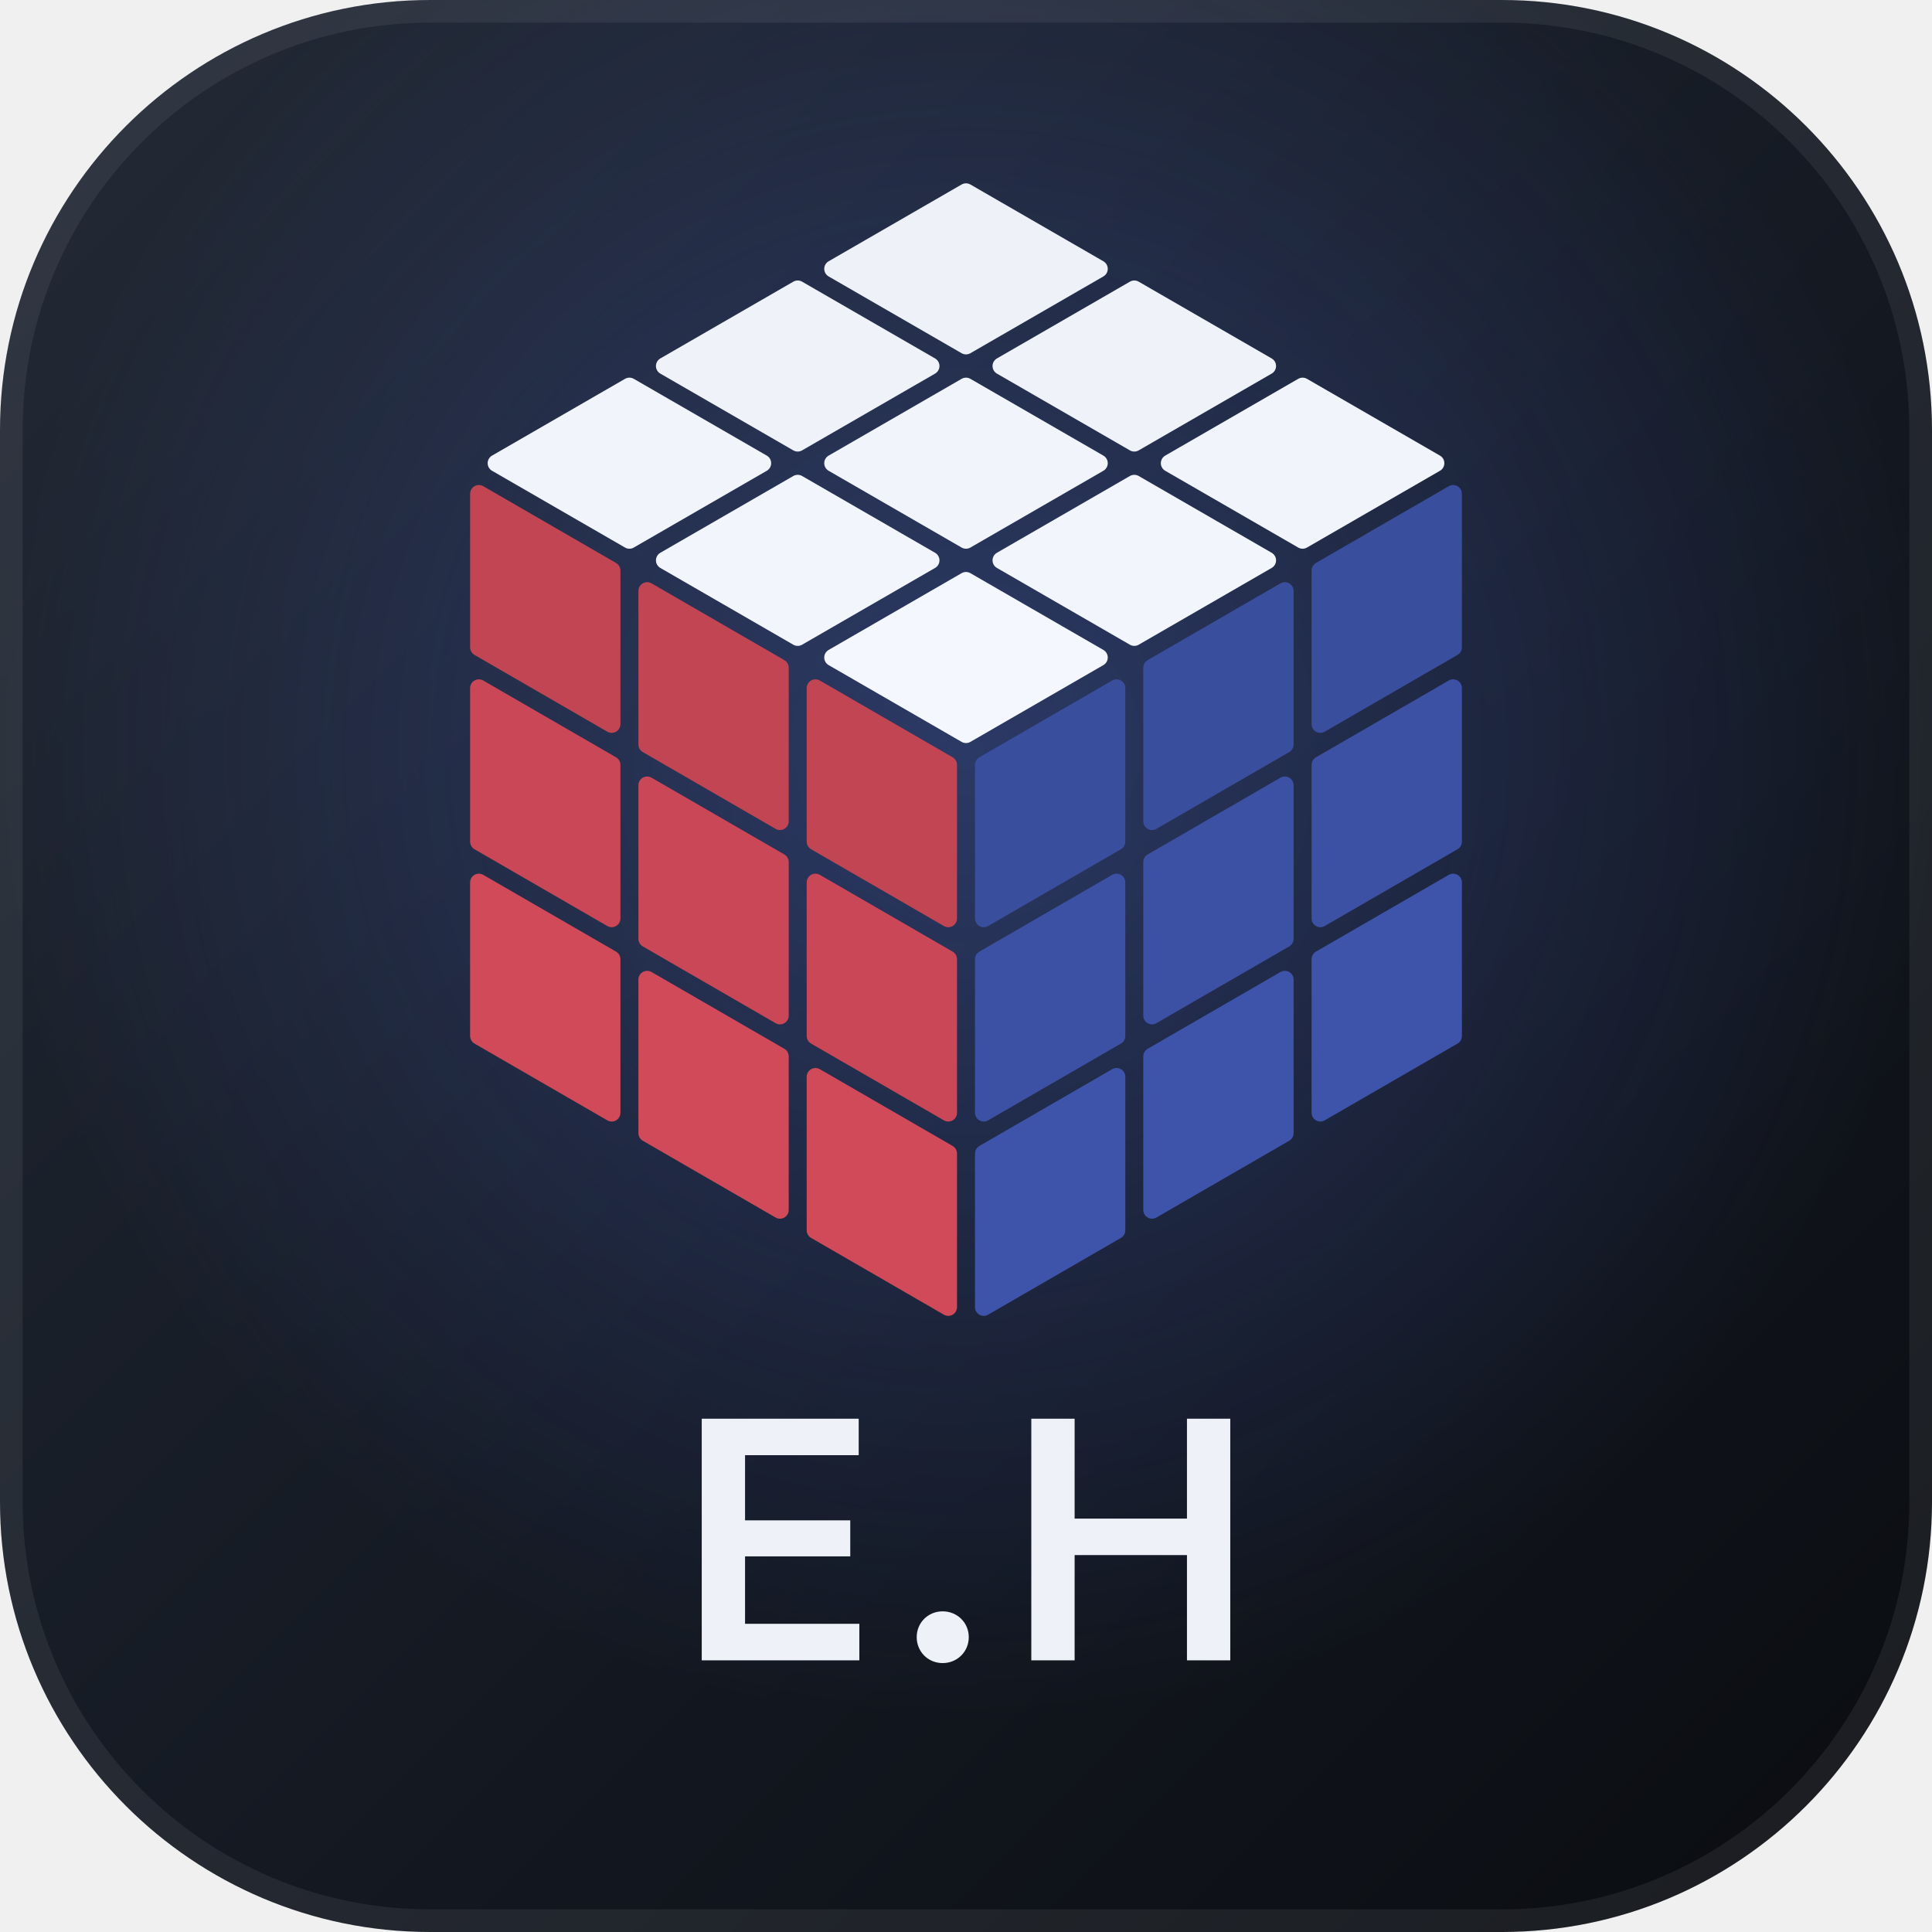
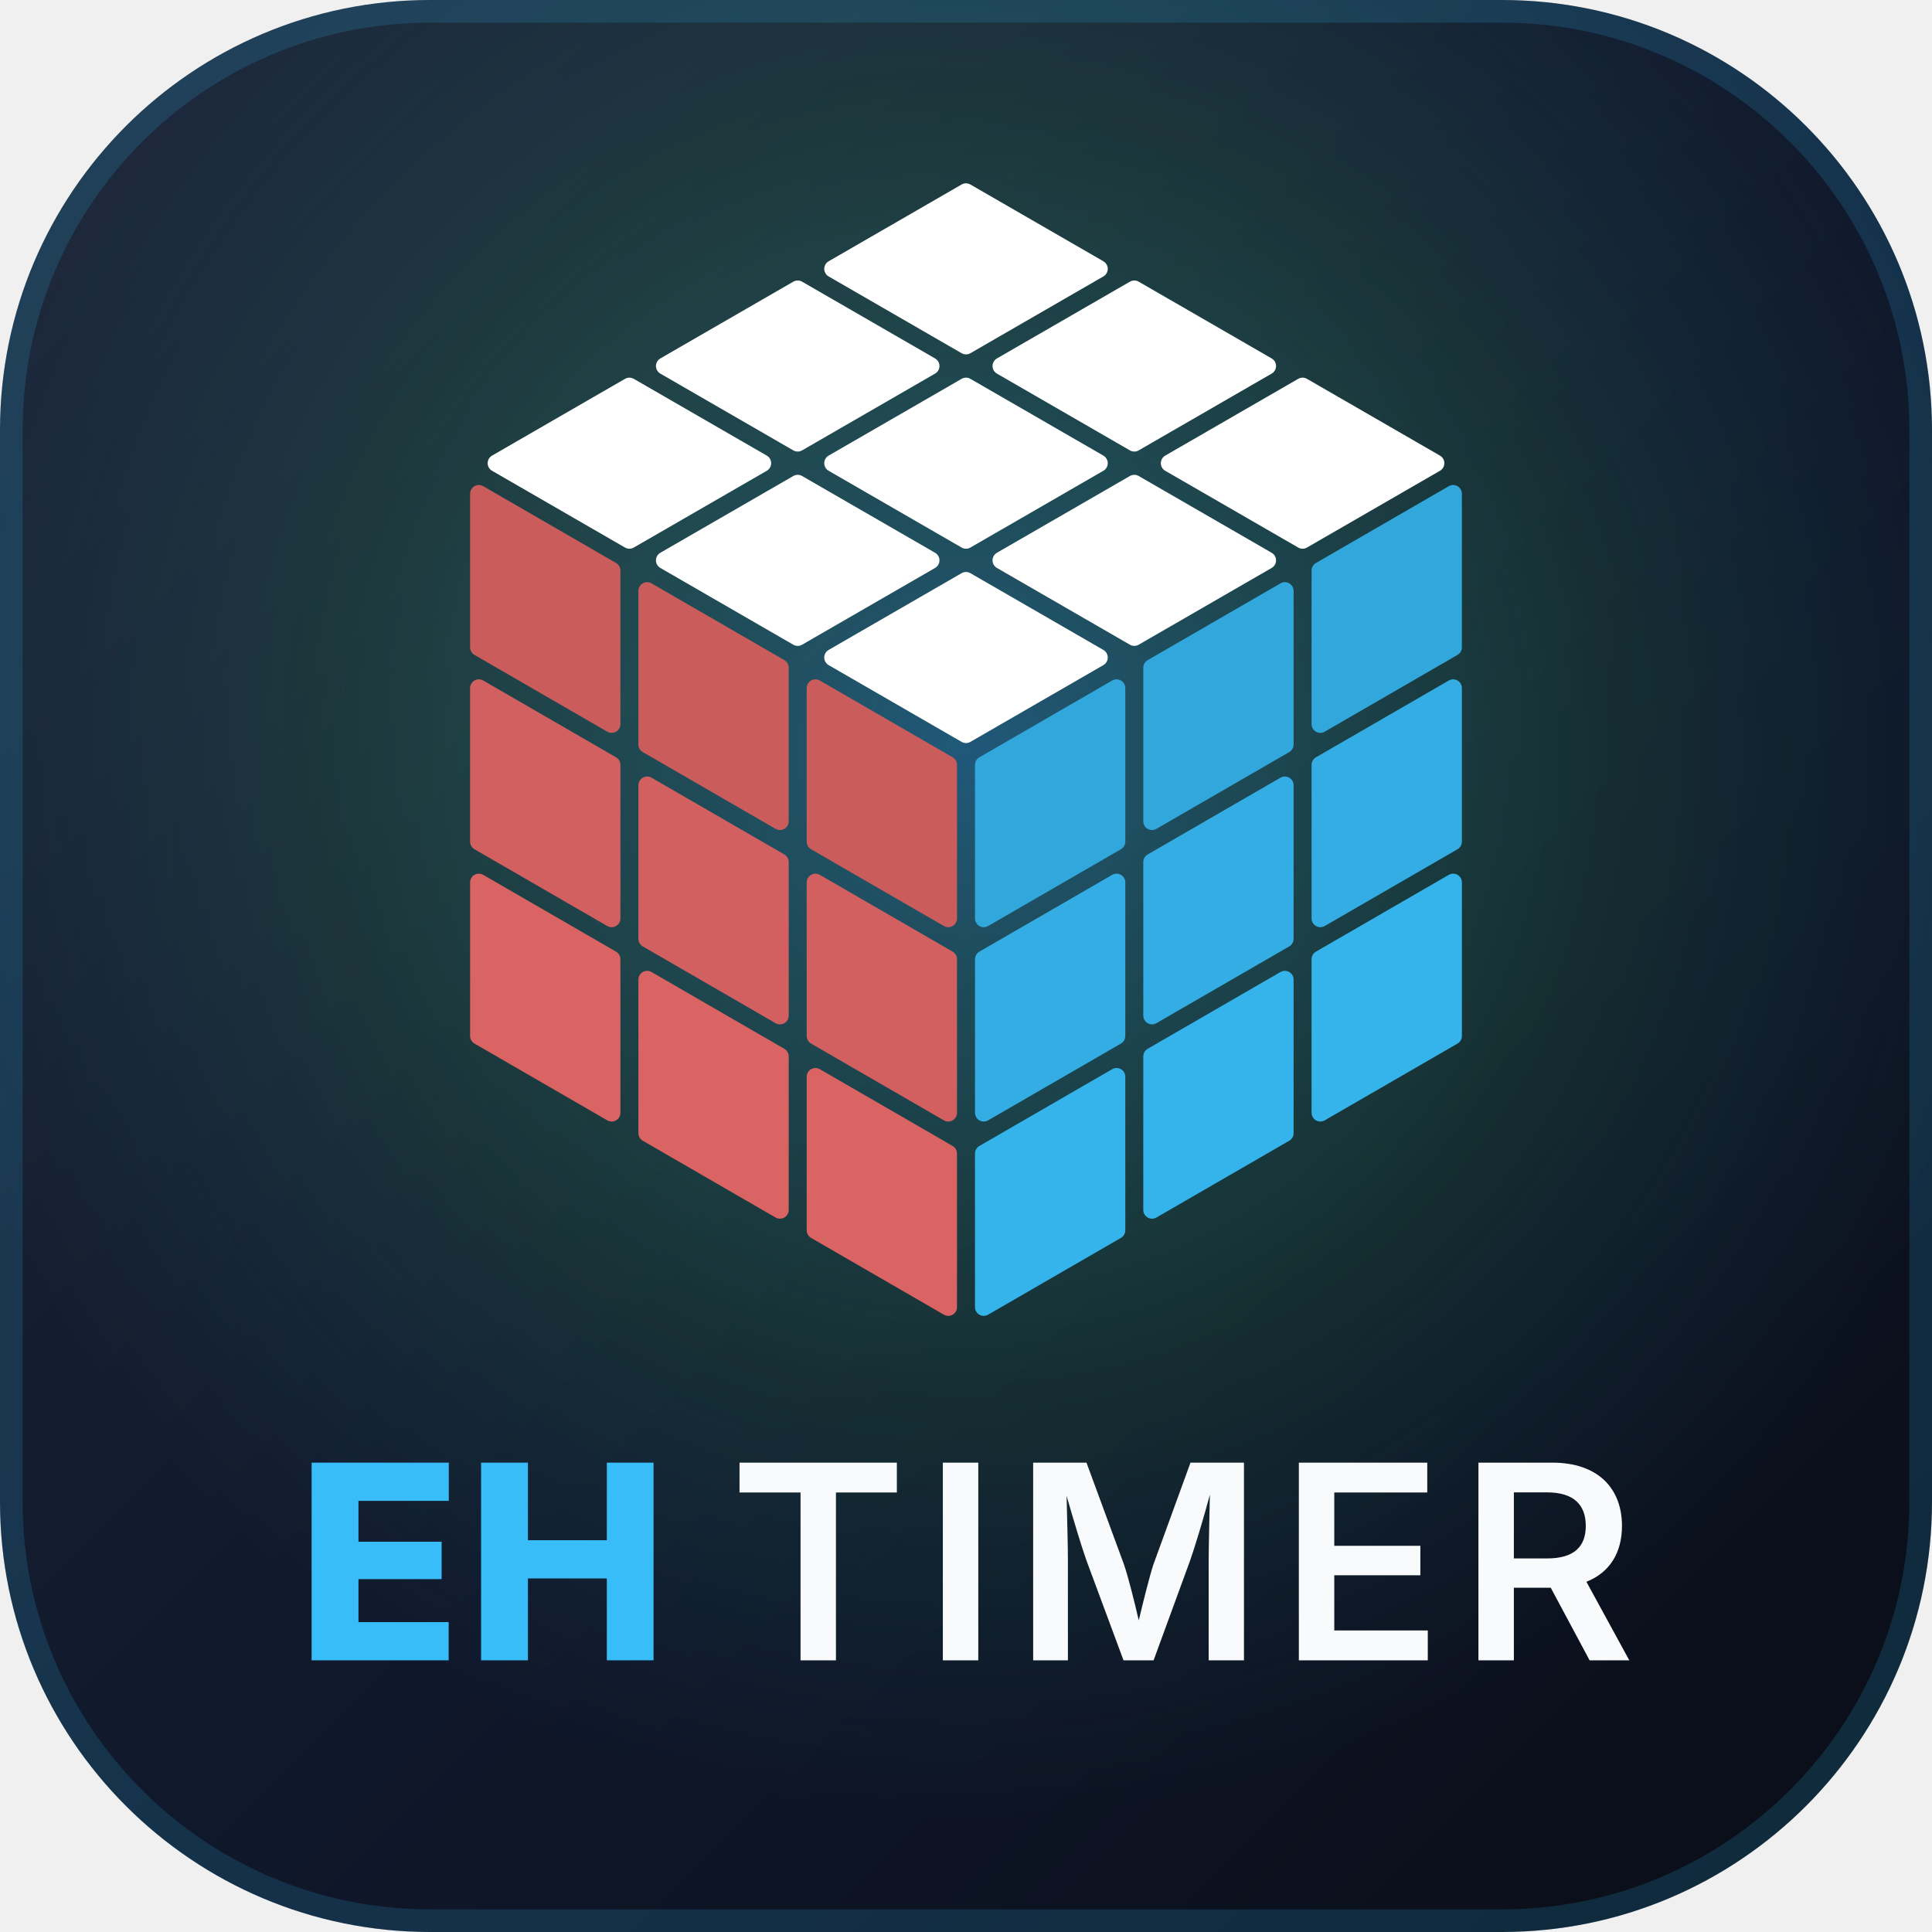
<svg xmlns="http://www.w3.org/2000/svg" viewBox="0 0 1024 1024" width="1024" height="1024">
  <defs>
    <linearGradient id="bg" x1="0" y1="0" x2="1" y2="1">
-       <stop offset="0" stop-color="#232a36" />
-       <stop offset="0.55" stop-color="#141922" />
-       <stop offset="1" stop-color="#0a0c10" />
+       <stop offset="0" stop-color="#1e293b" />
+       <stop offset="0.55" stop-color="#0f172a" />
+       <stop offset="1" stop-color="#090d16" />
    </linearGradient>
-     <radialGradient id="glow" cx="0.5" cy="0.39" r="0.5">
-       <stop offset="0" stop-color="#5b7cfa" stop-opacity="0.30" />
-       <stop offset="1" stop-color="#5b7cfa" stop-opacity="0" />
+     <radialGradient id="glow" cx="0.5" cy="0.39" r="0.55">
+       <stop offset="0" stop-color="#38bdf8" stop-opacity="0.38" />
+       <stop offset="0.6" stop-color="#4ade80" stop-opacity="0.12" />
+       <stop offset="1" stop-color="#38bdf8" stop-opacity="0" />
    </radialGradient>
  </defs>
  <rect width="1024" height="1024" rx="228" fill="url(#bg)" />
  <rect width="1024" height="1024" rx="228" fill="url(#glow)" />
-   <rect x="6" y="6" width="1012" height="1012" rx="222" fill="none" stroke="#ffffff" stroke-opacity="0.07" stroke-width="12" />
-   <polygon points="512.0,101.8 582.5,142.5 512.0,183.2 441.5,142.5" fill="#eef2f8" stroke="#eef2f8" stroke-width="9.27" stroke-linejoin="round" />
-   <polygon points="422.8,153.3 493.3,194.0 422.8,234.7 352.3,194.0" fill="#eff3f9" stroke="#eff3f9" stroke-width="9.27" stroke-linejoin="round" />
-   <polygon points="333.6,204.8 404.1,245.5 333.6,286.2 263.1,245.5" fill="#f1f5fb" stroke="#f1f5fb" stroke-width="9.27" stroke-linejoin="round" />
-   <polygon points="601.2,153.3 671.7,194.0 601.2,234.7 530.7,194.0" fill="#eff3f9" stroke="#eff3f9" stroke-width="9.27" stroke-linejoin="round" />
-   <polygon points="512.0,204.8 582.5,245.5 512.0,286.2 441.5,245.5" fill="#f1f5fb" stroke="#f1f5fb" stroke-width="9.27" stroke-linejoin="round" />
-   <polygon points="422.8,256.3 493.3,297.0 422.8,337.7 352.3,297.0" fill="#f2f6fc" stroke="#f2f6fc" stroke-width="9.27" stroke-linejoin="round" />
-   <polygon points="690.4,204.8 760.9,245.5 690.4,286.2 619.9,245.5" fill="#f1f5fb" stroke="#f1f5fb" stroke-width="9.27" stroke-linejoin="round" />
-   <polygon points="601.2,256.3 671.7,297.0 601.2,337.7 530.7,297.0" fill="#f2f6fc" stroke="#f2f6fc" stroke-width="9.27" stroke-linejoin="round" />
-   <polygon points="512.0,307.8 582.5,348.5 512.0,389.2 441.5,348.5" fill="#f4f8fe" stroke="#f4f8fe" stroke-width="9.27" stroke-linejoin="round" />
-   <polygon points="253.8,467.7 324.2,508.4 324.2,589.8 253.8,549.1" fill="#d14a5a" stroke="#d14a5a" stroke-width="9.27" stroke-linejoin="round" />
-   <polygon points="253.8,364.7 324.2,405.4 324.2,486.8 253.8,446.1" fill="#ca4757" stroke="#ca4757" stroke-width="9.27" stroke-linejoin="round" />
-   <polygon points="253.8,261.7 324.2,302.4 324.2,383.8 253.8,343.1" fill="#c24554" stroke="#c24554" stroke-width="9.27" stroke-linejoin="round" />
-   <polygon points="343.0,519.2 413.4,559.9 413.4,641.3 343.0,600.6" fill="#d14a5a" stroke="#d14a5a" stroke-width="9.27" stroke-linejoin="round" />
-   <polygon points="343.0,416.2 413.4,456.9 413.4,538.3 343.0,497.6" fill="#ca4757" stroke="#ca4757" stroke-width="9.27" stroke-linejoin="round" />
-   <polygon points="343.0,313.2 413.4,353.9 413.4,435.3 343.0,394.6" fill="#c24554" stroke="#c24554" stroke-width="9.27" stroke-linejoin="round" />
-   <polygon points="432.2,570.7 502.6,611.4 502.6,692.8 432.2,652.1" fill="#d14a5a" stroke="#d14a5a" stroke-width="9.27" stroke-linejoin="round" />
-   <polygon points="432.2,467.7 502.6,508.4 502.6,589.8 432.2,549.1" fill="#ca4757" stroke="#ca4757" stroke-width="9.27" stroke-linejoin="round" />
-   <polygon points="432.2,364.7 502.6,405.4 502.6,486.8 432.2,446.1" fill="#c24554" stroke="#c24554" stroke-width="9.27" stroke-linejoin="round" />
-   <polygon points="770.2,467.7 699.8,508.4 699.8,589.8 770.2,549.1" fill="#3e54aa" stroke="#3e54aa" stroke-width="9.27" stroke-linejoin="round" />
-   <polygon points="770.2,364.7 699.8,405.4 699.8,486.8 770.2,446.1" fill="#3c51a4" stroke="#3c51a4" stroke-width="9.27" stroke-linejoin="round" />
-   <polygon points="770.2,261.7 699.8,302.4 699.8,383.8 770.2,343.1" fill="#3a4e9e" stroke="#3a4e9e" stroke-width="9.27" stroke-linejoin="round" />
-   <polygon points="681.0,519.2 610.6,559.9 610.6,641.3 681.0,600.6" fill="#3e54aa" stroke="#3e54aa" stroke-width="9.27" stroke-linejoin="round" />
-   <polygon points="681.0,416.2 610.6,456.9 610.6,538.3 681.0,497.6" fill="#3c51a4" stroke="#3c51a4" stroke-width="9.27" stroke-linejoin="round" />
-   <polygon points="681.0,313.2 610.6,353.9 610.6,435.3 681.0,394.6" fill="#3a4e9e" stroke="#3a4e9e" stroke-width="9.27" stroke-linejoin="round" />
-   <polygon points="591.8,570.7 521.4,611.4 521.4,692.8 591.8,652.1" fill="#3e54aa" stroke="#3e54aa" stroke-width="9.27" stroke-linejoin="round" />
-   <polygon points="591.8,467.7 521.4,508.4 521.4,589.8 591.8,549.1" fill="#3c51a4" stroke="#3c51a4" stroke-width="9.27" stroke-linejoin="round" />
-   <polygon points="591.8,364.7 521.4,405.4 521.4,486.8 591.8,446.1" fill="#3a4e9e" stroke="#3a4e9e" stroke-width="9.27" stroke-linejoin="round" />
-   <text x="512" y="880" font-family="-apple-system, &quot;SF Pro Display&quot;, &quot;Helvetica Neue&quot;, Inter, Arial, sans-serif" font-size="176" font-weight="600" letter-spacing="6" text-anchor="middle" fill="#eef2f8">E.H</text>
+   <rect x="6" y="6" width="1012" height="1012" rx="222" fill="none" stroke="#38bdf8" stroke-opacity="0.16" stroke-width="12" />
+   <polygon points="512.0,101.8 582.5,142.5 512.0,183.2 441.5,142.5" fill="#ffffff" stroke="#ffffff" stroke-width="9.27" stroke-linejoin="round" />
+   <polygon points="422.8,153.3 493.3,194.0 422.8,234.7 352.3,194.0" fill="#ffffff" stroke="#ffffff" stroke-width="9.27" stroke-linejoin="round" />
+   <polygon points="333.6,204.8 404.1,245.5 333.6,286.2 263.1,245.5" fill="#ffffff" stroke="#ffffff" stroke-width="9.27" stroke-linejoin="round" />
+   <polygon points="601.2,153.3 671.7,194.0 601.2,234.7 530.7,194.0" fill="#ffffff" stroke="#ffffff" stroke-width="9.27" stroke-linejoin="round" />
+   <polygon points="512.0,204.8 582.5,245.5 512.0,286.2 441.5,245.5" fill="#ffffff" stroke="#ffffff" stroke-width="9.27" stroke-linejoin="round" />
+   <polygon points="422.8,256.3 493.3,297.0 422.8,337.7 352.3,297.0" fill="#ffffff" stroke="#ffffff" stroke-width="9.27" stroke-linejoin="round" />
+   <polygon points="690.4,204.8 760.9,245.5 690.4,286.2 619.9,245.5" fill="#ffffff" stroke="#ffffff" stroke-width="9.27" stroke-linejoin="round" />
+   <polygon points="601.2,256.3 671.7,297.0 601.2,337.7 530.7,297.0" fill="#ffffff" stroke="#ffffff" stroke-width="9.27" stroke-linejoin="round" />
+   <polygon points="512.0,307.8 582.5,348.5 512.0,389.2 441.5,348.5" fill="#ffffff" stroke="#ffffff" stroke-width="9.27" stroke-linejoin="round" />
+   <polygon points="253.8,467.7 324.2,508.4 324.2,589.8 253.8,549.1" fill="#da6363" stroke="#da6363" stroke-width="9.27" stroke-linejoin="round" />
+   <polygon points="253.8,364.7 324.2,405.4 324.2,486.8 253.8,446.1" fill="#d36060" stroke="#d36060" stroke-width="9.27" stroke-linejoin="round" />
+   <polygon points="253.8,261.7 324.2,302.4 324.2,383.8 253.8,343.1" fill="#cb5c5c" stroke="#cb5c5c" stroke-width="9.27" stroke-linejoin="round" />
+   <polygon points="343.0,519.2 413.4,559.9 413.4,641.3 343.0,600.6" fill="#da6363" stroke="#da6363" stroke-width="9.27" stroke-linejoin="round" />
+   <polygon points="343.0,416.2 413.4,456.9 413.4,538.3 343.0,497.6" fill="#d36060" stroke="#d36060" stroke-width="9.27" stroke-linejoin="round" />
+   <polygon points="343.0,313.2 413.4,353.9 413.4,435.3 343.0,394.6" fill="#cb5c5c" stroke="#cb5c5c" stroke-width="9.27" stroke-linejoin="round" />
+   <polygon points="432.2,570.7 502.6,611.4 502.6,692.8 432.2,652.1" fill="#da6363" stroke="#da6363" stroke-width="9.27" stroke-linejoin="round" />
+   <polygon points="432.2,467.7 502.6,508.4 502.6,589.8 432.2,549.1" fill="#d36060" stroke="#d36060" stroke-width="9.27" stroke-linejoin="round" />
+   <polygon points="432.2,364.7 502.6,405.4 502.6,486.8 432.2,446.1" fill="#cb5c5c" stroke="#cb5c5c" stroke-width="9.27" stroke-linejoin="round" />
+   <polygon points="770.2,467.7 699.8,508.4 699.8,589.8 770.2,549.1" fill="#35b4ec" stroke="#35b4ec" stroke-width="9.27" stroke-linejoin="round" />
+   <polygon points="770.2,364.7 699.8,405.4 699.8,486.8 770.2,446.1" fill="#33ade3" stroke="#33ade3" stroke-width="9.27" stroke-linejoin="round" />
+   <polygon points="770.2,261.7 699.8,302.4 699.8,383.8 770.2,343.1" fill="#31a7db" stroke="#31a7db" stroke-width="9.27" stroke-linejoin="round" />
+   <polygon points="681.0,519.2 610.6,559.9 610.6,641.3 681.0,600.6" fill="#35b4ec" stroke="#35b4ec" stroke-width="9.27" stroke-linejoin="round" />
+   <polygon points="681.0,416.2 610.6,456.9 610.6,538.3 681.0,497.6" fill="#33ade3" stroke="#33ade3" stroke-width="9.27" stroke-linejoin="round" />
+   <polygon points="681.0,313.2 610.6,353.9 610.6,435.3 681.0,394.6" fill="#31a7db" stroke="#31a7db" stroke-width="9.27" stroke-linejoin="round" />
+   <polygon points="591.8,570.7 521.4,611.4 521.4,692.8 591.8,652.1" fill="#35b4ec" stroke="#35b4ec" stroke-width="9.27" stroke-linejoin="round" />
+   <polygon points="591.8,467.7 521.4,508.4 521.4,589.8 591.8,549.1" fill="#33ade3" stroke="#33ade3" stroke-width="9.27" stroke-linejoin="round" />
+   <polygon points="591.8,364.7 521.4,405.4 521.4,486.8 591.8,446.1" fill="#31a7db" stroke="#31a7db" stroke-width="9.27" stroke-linejoin="round" />
+   <text x="512" y="880" font-family="-apple-system, &quot;SF Pro Display&quot;, &quot;Helvetica Neue&quot;, Inter, Arial, sans-serif" font-size="144" font-weight="800" text-anchor="middle">
+     <tspan fill="#38bdf8" letter-spacing="2">EH</tspan>
+     <tspan fill="#f8fafc" font-weight="600" letter-spacing="8">TIMER</tspan>
+   </text>
</svg>
